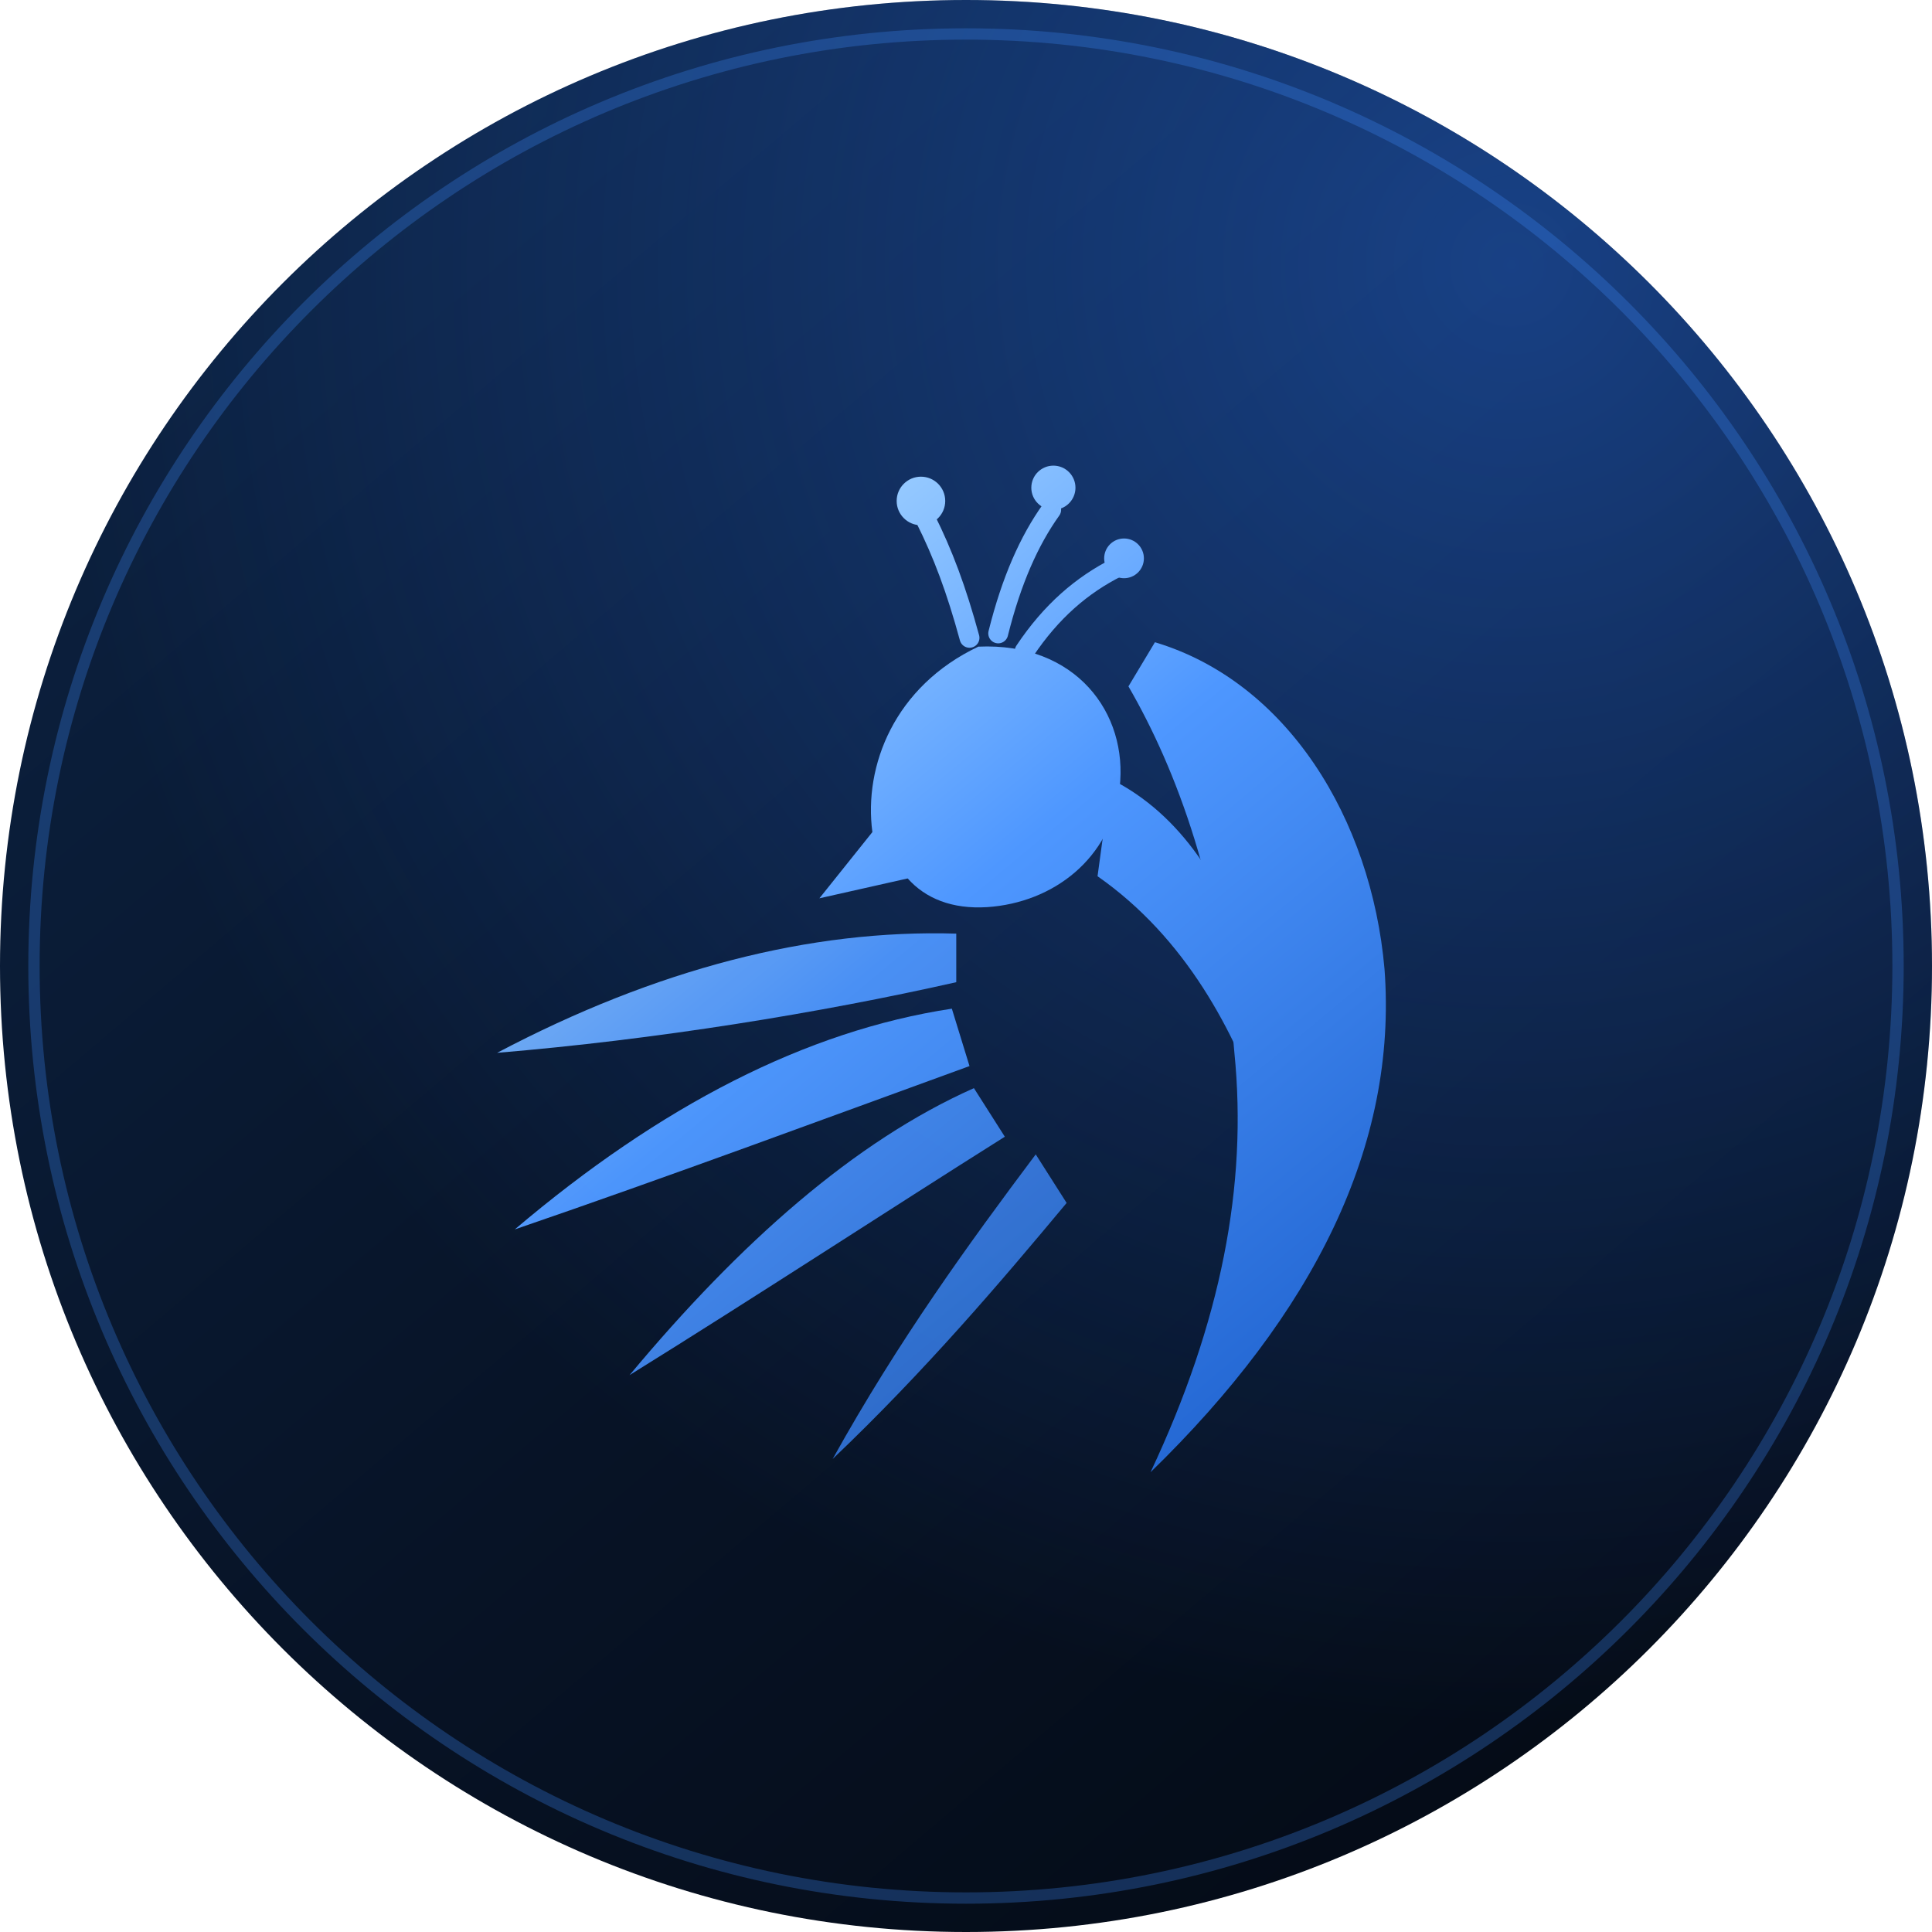
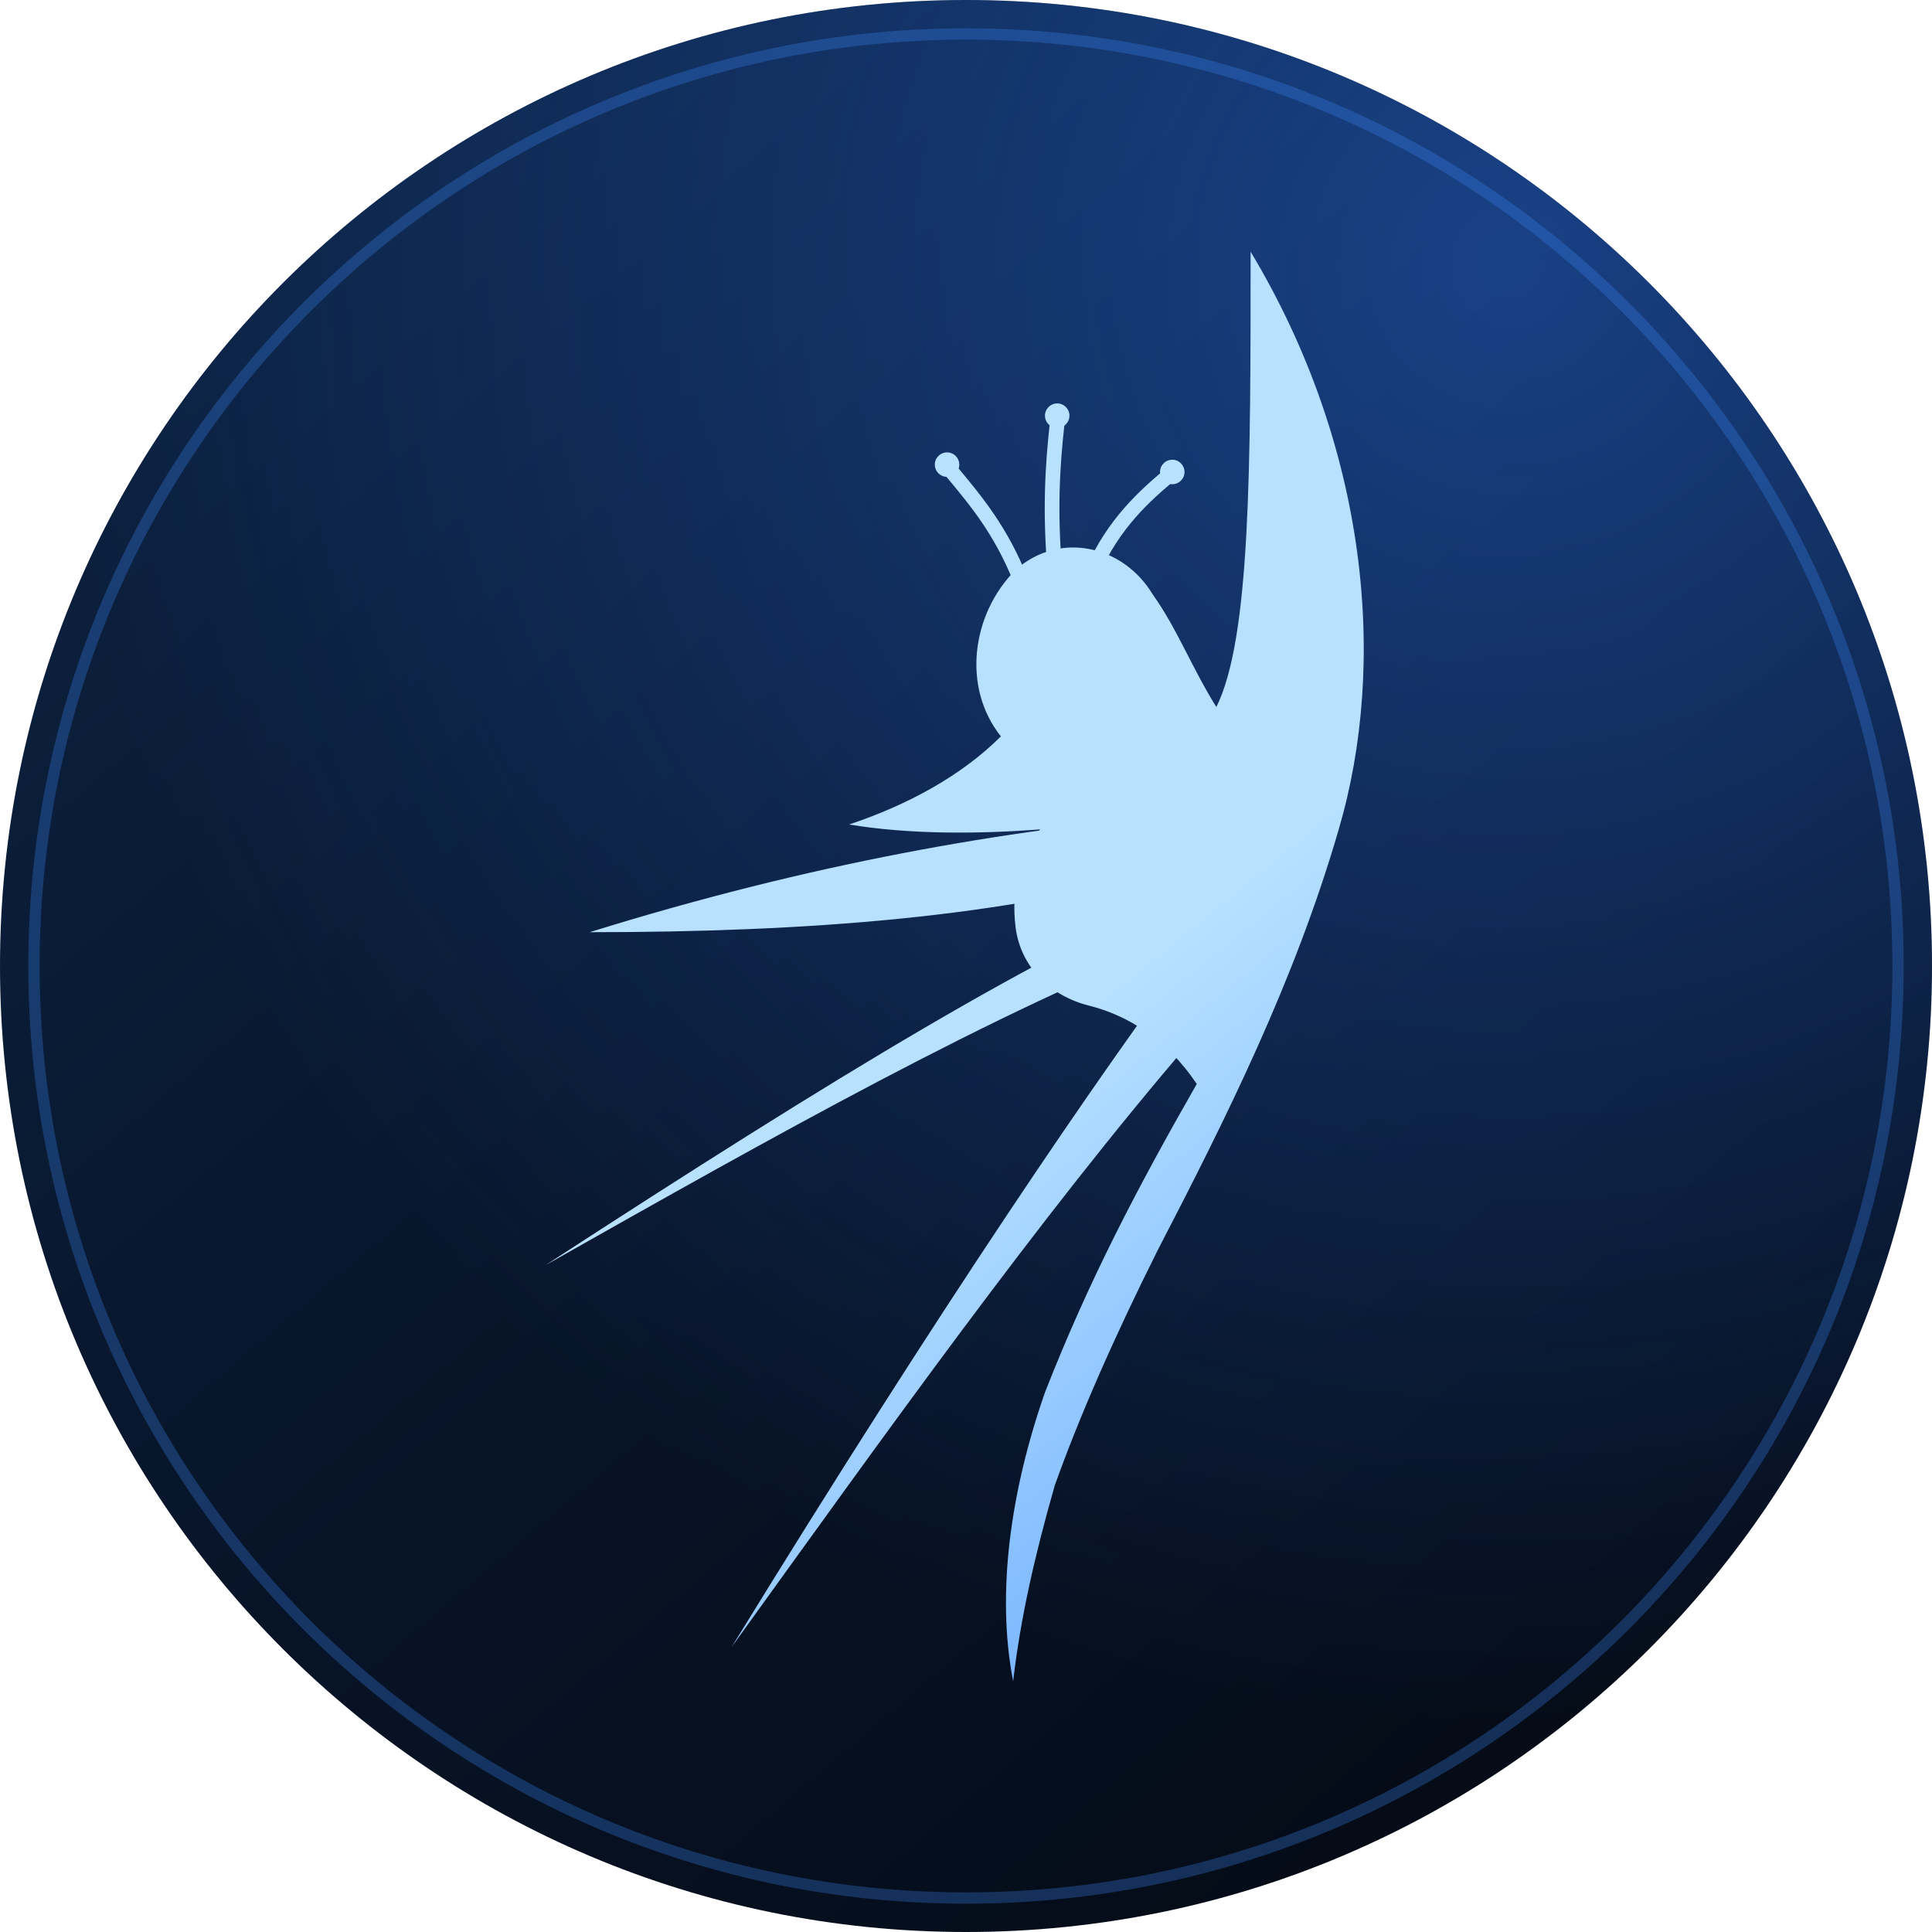
<svg xmlns="http://www.w3.org/2000/svg" viewBox="0 0 1024 1024" role="img" aria-label="Razi Smart Automation round icon">
  <defs>
    <linearGradient id="bg" x1="120" y1="60" x2="900" y2="980" gradientUnits="userSpaceOnUse">
      <stop offset="0" stop-color="#0C2242" />
      <stop offset="0.55" stop-color="#071326" />
      <stop offset="1" stop-color="#040A14" />
    </linearGradient>
    <radialGradient id="glow" cx="0.78" cy="0.14" r="0.75">
      <stop offset="0" stop-color="#2E7BFF" stop-opacity="0.42" />
      <stop offset="1" stop-color="#2E7BFF" stop-opacity="0" />
    </radialGradient>
-     <linearGradient id="mark" x1="90" y1="60" x2="430" y2="470" gradientUnits="userSpaceOnUse">
+     <linearGradient id="mark" x1="330" y1="240" x2="820" y2="840" gradientUnits="userSpaceOnUse">
      <stop offset="0" stop-color="#B7E1FF" />
      <stop offset="0.45" stop-color="#4E97FF" />
      <stop offset="1" stop-color="#1F62CE" />
    </linearGradient>
  </defs>
  <circle cx="512" cy="512" r="512" fill="url(#bg)" />
  <circle cx="512" cy="512" r="512" fill="url(#glow)" />
  <circle cx="512" cy="512" r="494" fill="none" stroke="#3E8CFF" stroke-opacity="0.28" stroke-width="6" />
-   <g transform="translate(212 200) scale(1.17)">
+   <g transform="translate(271 123) scale(1.2975)">
    <g fill="url(#mark)">
-       <path d="M252 252C186 250 116 268 44 306C116 300 190 288 252 274Z" opacity="0.94" />
-       <path d="M250 286C184 296 118 330 52 386C122 362 192 336 258 312Z" opacity="0.98" />
-       <path d="M260 322C206 346 154 392 104 452C162 416 220 378 274 344Z" opacity="0.92" />
-       <path d="M288 352C258 392 226 436 196 490C238 450 272 410 302 374Z" opacity="0.86" />
-       <path d="M342 120C402 138 440 200 446 268C452 348 414 424 340 496C372 428 384 366 378 306C372 232 352 178 330 140Z" />
-       <path d="M322 182C354 198 374 230 386 268C392 288 394 312 392 336C378 296 356 254 316 226Z" />
-       <path d="M262 122C306 120 330 152 326 186C322 218 296 238 266 240C250 241 238 236 230 227L190 236L214 206C210 176 224 140 262 122Z" />
-       <circle cx="236" cy="56" r="11" />
-       <circle cx="296" cy="50" r="10" />
-       <circle cx="328" cy="82" r="9" />
+       <path d="M282 288C240 344 176 438 90 578C152 492 216 402 278 330Z" />
+       <path d="M284 266C216 294 134 344 14 422C106 370 198 318 276 288Z" />
+       <path d="M274 238C202 244 122 258 32 286C120 286 202 280 270 260Z" />
+       <path d="M138 242C162 234 184 222 200 206C184 186 188 156 206 138C224 122 250 128 262 148C272 162 278 178 288 194C302 166 302 96 302 8C350 88 358 176 338 244C320 306 292 362 264 416C246 452 232 484 222 512C214 540 208 566 205 592C198 556 204 514 218 474C236 428 256 390 280 348C268 330 252 320 236 316C220 312 208 300 206 284C204 268 208 254 216 244C190 246 162 246 138 242Z" />
+       <circle cx="178" cy="95" r="5" />
+       <circle cx="223" cy="75" r="5" />
+       <circle cx="270" cy="98" r="5" />
    </g>
-     <g stroke="url(#mark)" stroke-width="9" stroke-linecap="round" fill="none">
-       <path d="M258 118C252 96 246 80 238 64" />
-       <path d="M271 116C277 92 285 74 295 60" />
-       <path d="M283 124C295 106 309 94 325 86" />
+     <g stroke="url(#mark)" stroke-width="6" stroke-linecap="round" fill="none">
+       <path d="M208 142C200 122 190 110 180 98" />
+       <path d="M222 138C220 114 221 96 223 78" />
+       <path d="M236 142C244 122 256 110 268 100" />
    </g>
  </g>
</svg>
